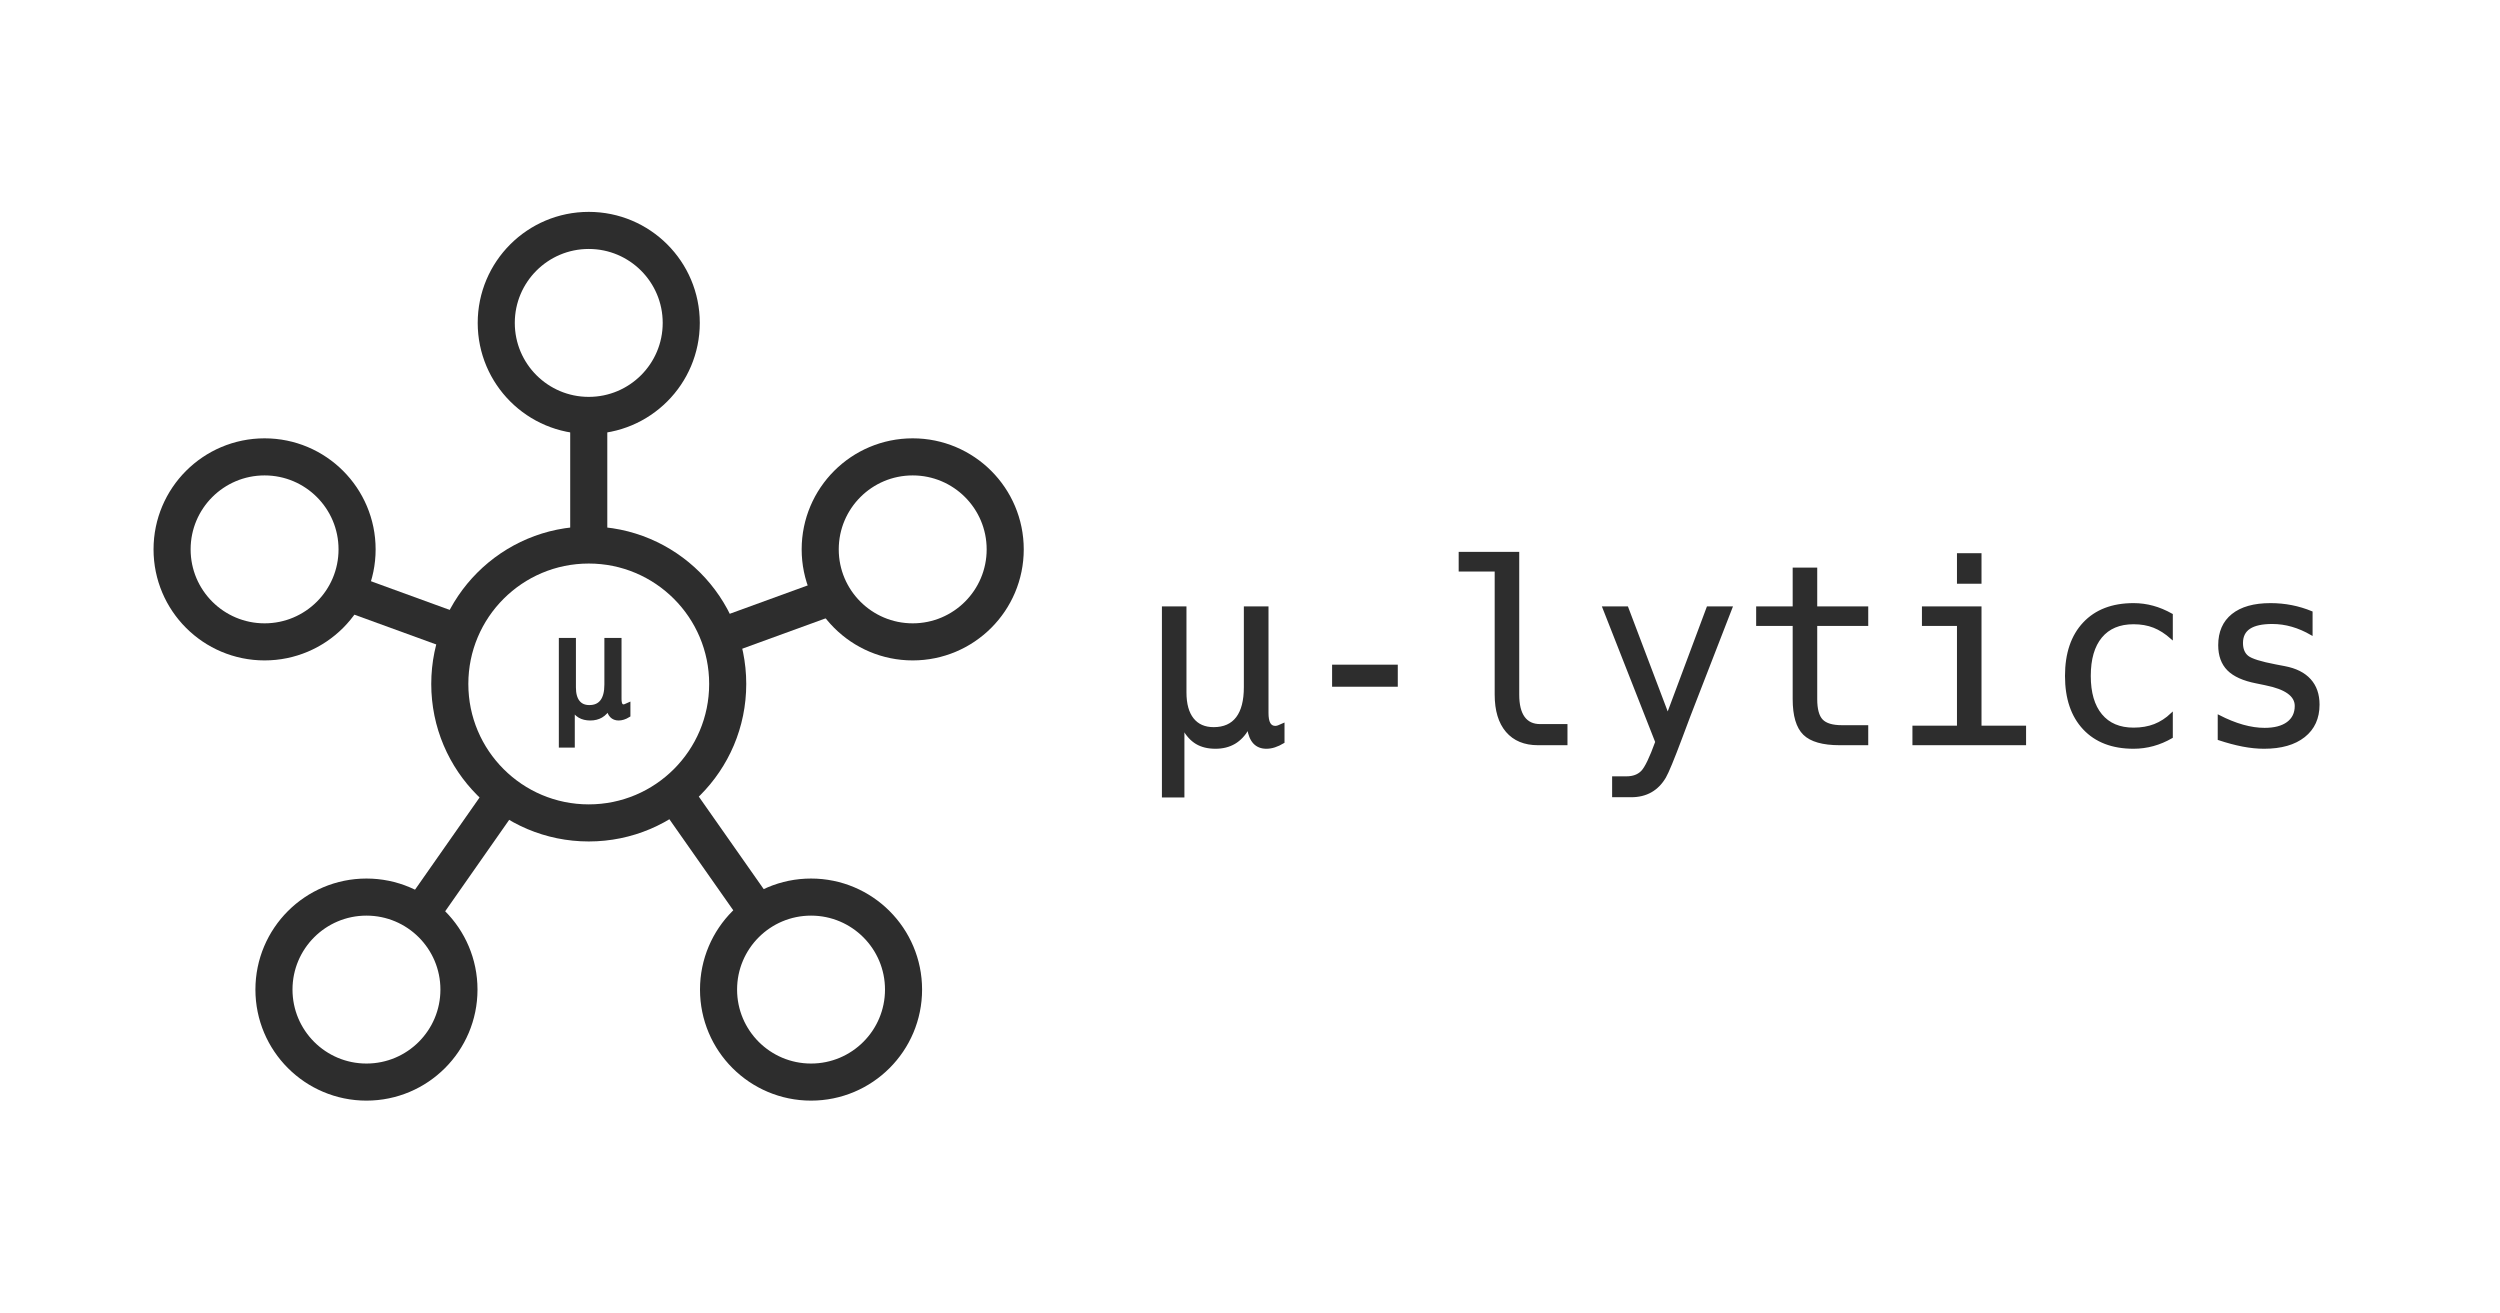
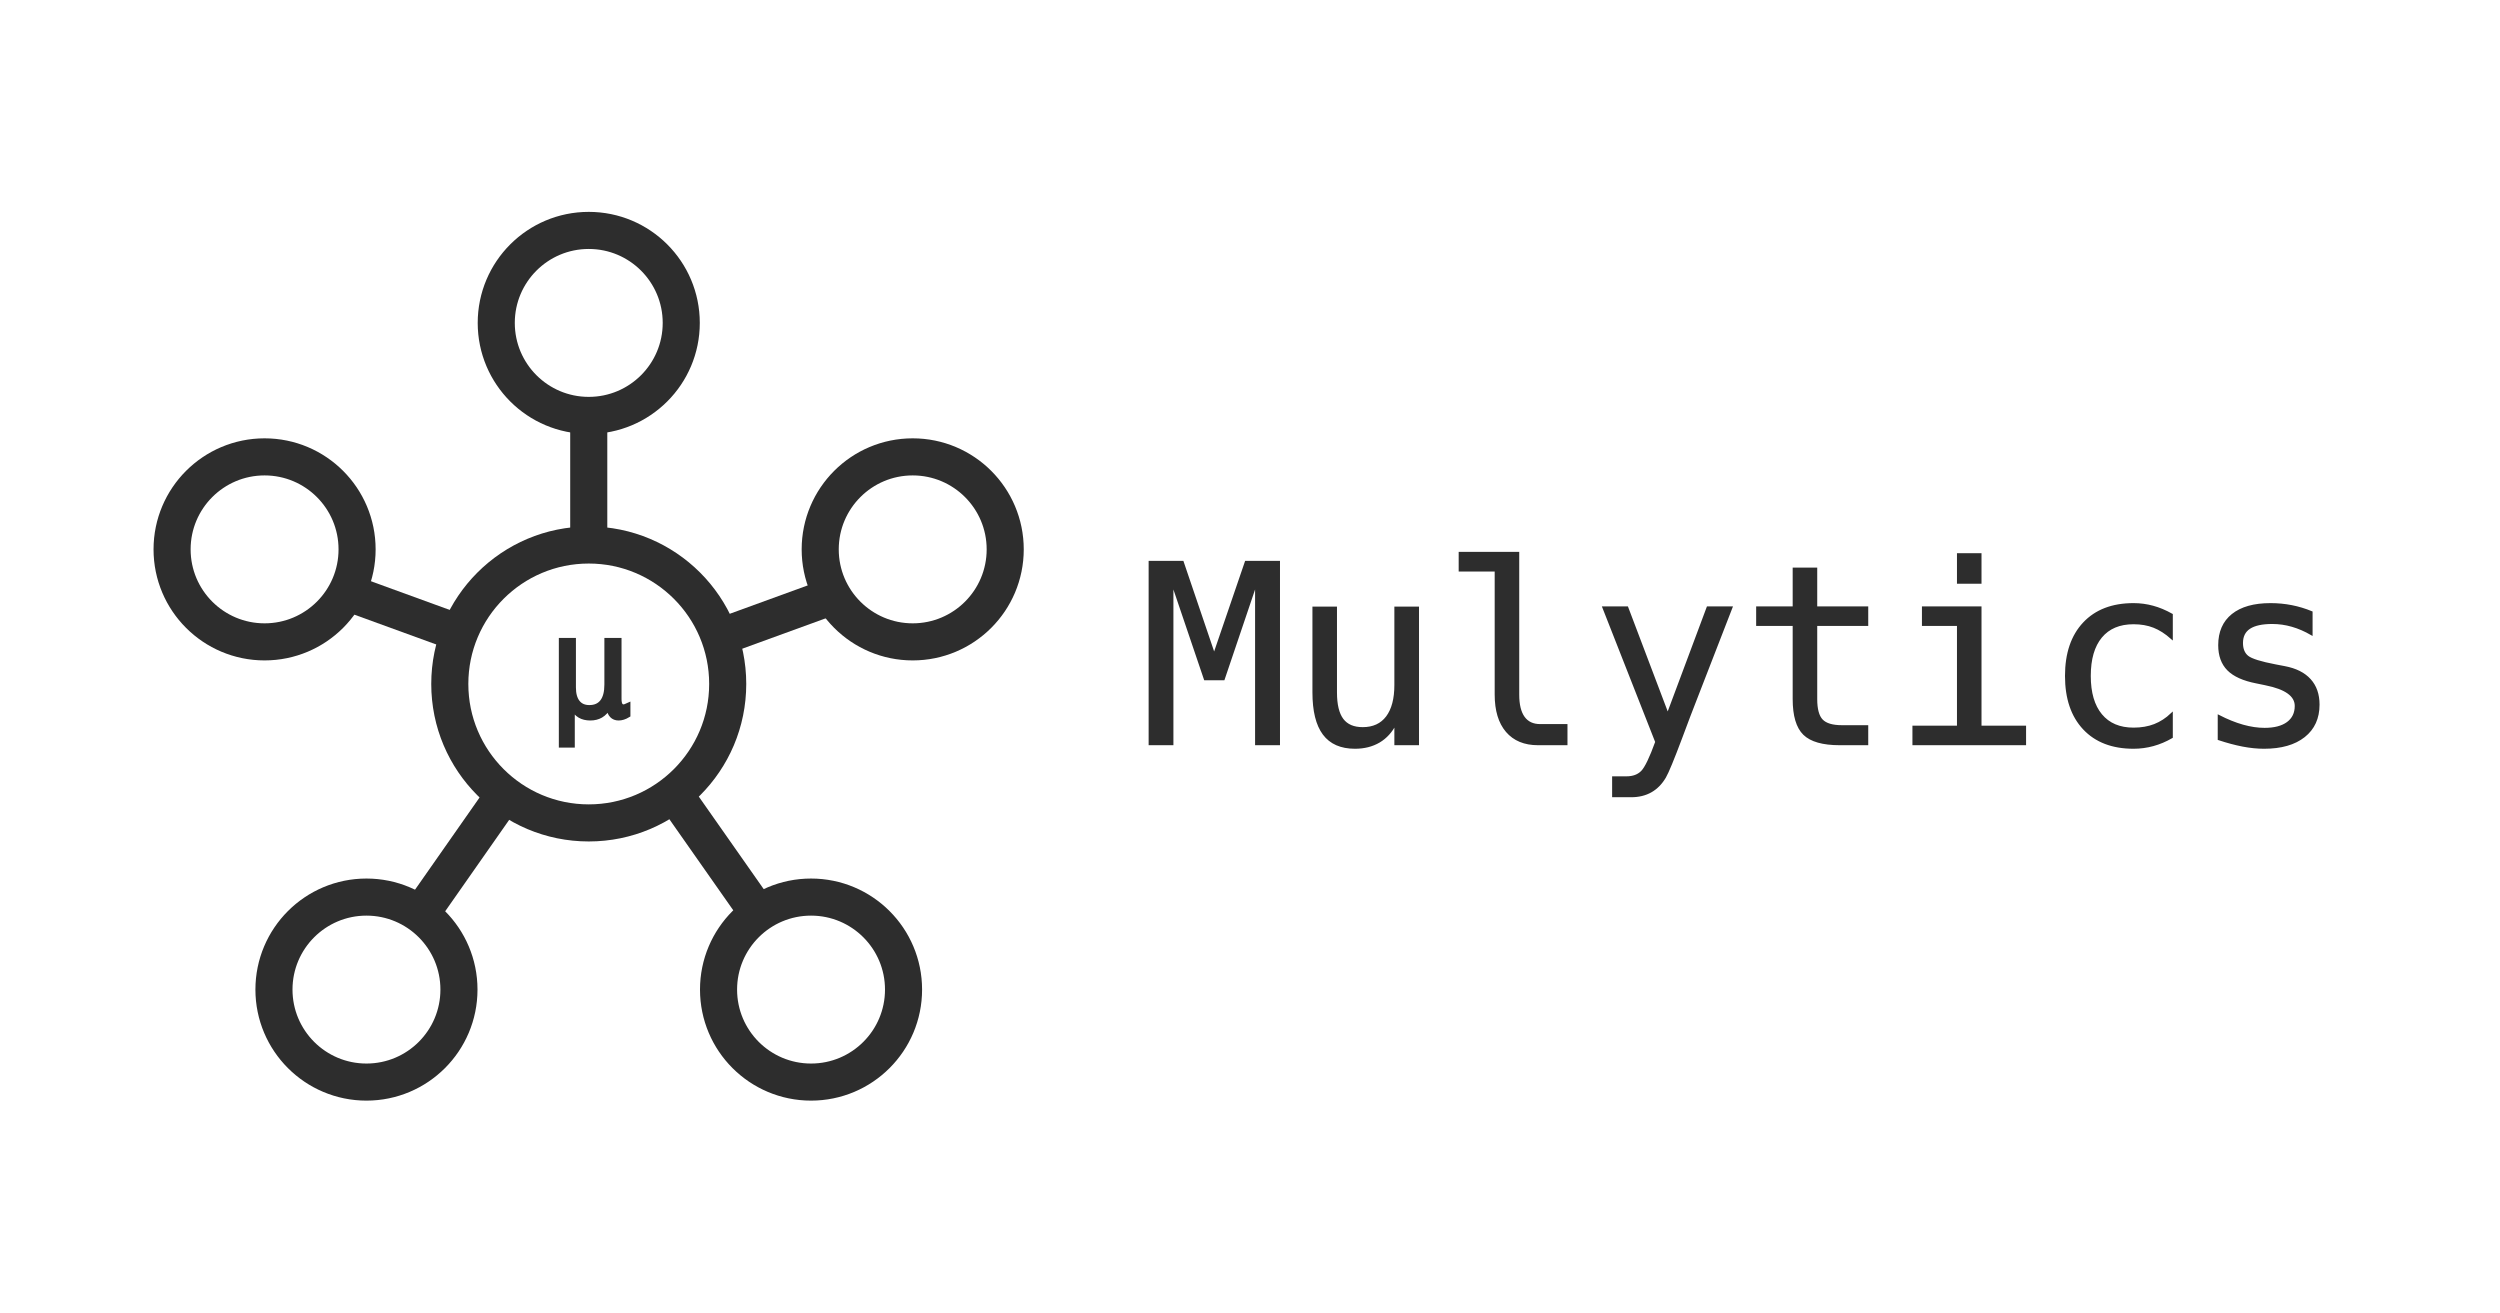
<svg xmlns="http://www.w3.org/2000/svg" id="Layer_1" version="1.1" viewBox="0 0 1200 630">
  <defs>
    <style>
      .st0, .st1, .st2, .st3 {
        isolation: isolate;
      }

      .st4 {
        fill: #fff;
        stroke: #fff;
        stroke-width: .8px;
      }

      .st4, .st1, .st2, .st3, .st5 {
        stroke-miterlimit: 10;
      }

      .st1 {
        stroke-width: 2.2px;
      }

      .st1, .st2, .st3 {
        fill: #2d2d2d;
        font-family: AndaleMono, 'Andale Mono';
      }

      .st1, .st2, .st3, .st5 {
        stroke: #2d2d2d;
      }

      .st1, .st3 {
        font-size: 66.7px;
      }

      .st2 {
        font-size: 120px;
      }

      .st5 {
        fill: none;
        stroke-width: 17.8px;
      }
    </style>
  </defs>
  <g id="Layer_11">
    <rect class="st4" width="1200" height="630" />
    <rect class="st4" width="1200" height="630" />
  </g>
  <g>
    <g>
      <g class="st0">
        <text class="st3" transform="translate(263 343.8)">
          <tspan x="0" y="0">μ</tspan>
        </text>
        <text class="st1" transform="translate(263 343.8)">
          <tspan x="0" y="0">μ</tspan>
        </text>
      </g>
      <circle class="st5" cx="282.6" cy="328.3" r="66.7" />
      <circle class="st5" cx="282.6" cy="155" r="44.4" />
      <circle class="st5" cx="438.1" cy="263.7" r="44.4" />
      <circle class="st5" cx="127" cy="263.7" r="44.4" />
      <g>
        <circle class="st5" cx="389.3" cy="475" r="44.4" />
        <circle class="st5" cx="175.9" cy="475" r="44.4" />
      </g>
      <line class="st5" x1="160.3" y1="282" x2="213.3" y2="301.3" />
      <line class="st5" x1="350.8" y1="303.9" x2="403.8" y2="284.6" />
      <line class="st5" x1="282.6" y1="261.7" x2="282.6" y2="202.7" />
      <line class="st5" x1="241.4" y1="382.3" x2="197.3" y2="445.3" />
      <line class="st5" x1="324.5" y1="382.3" x2="368.7" y2="445.3" />
    </g>
    <g class="st0">
      <g class="st0">
        <g class="st0">
          <text class="st2" transform="translate(546.8 357.2)">
-             <tspan x="0" y="0">μ-lytics</tspan>
+             <tspan x="0" y="0">Mulytics</tspan>
          </text>
        </g>
      </g>
    </g>
  </g>
</svg>
